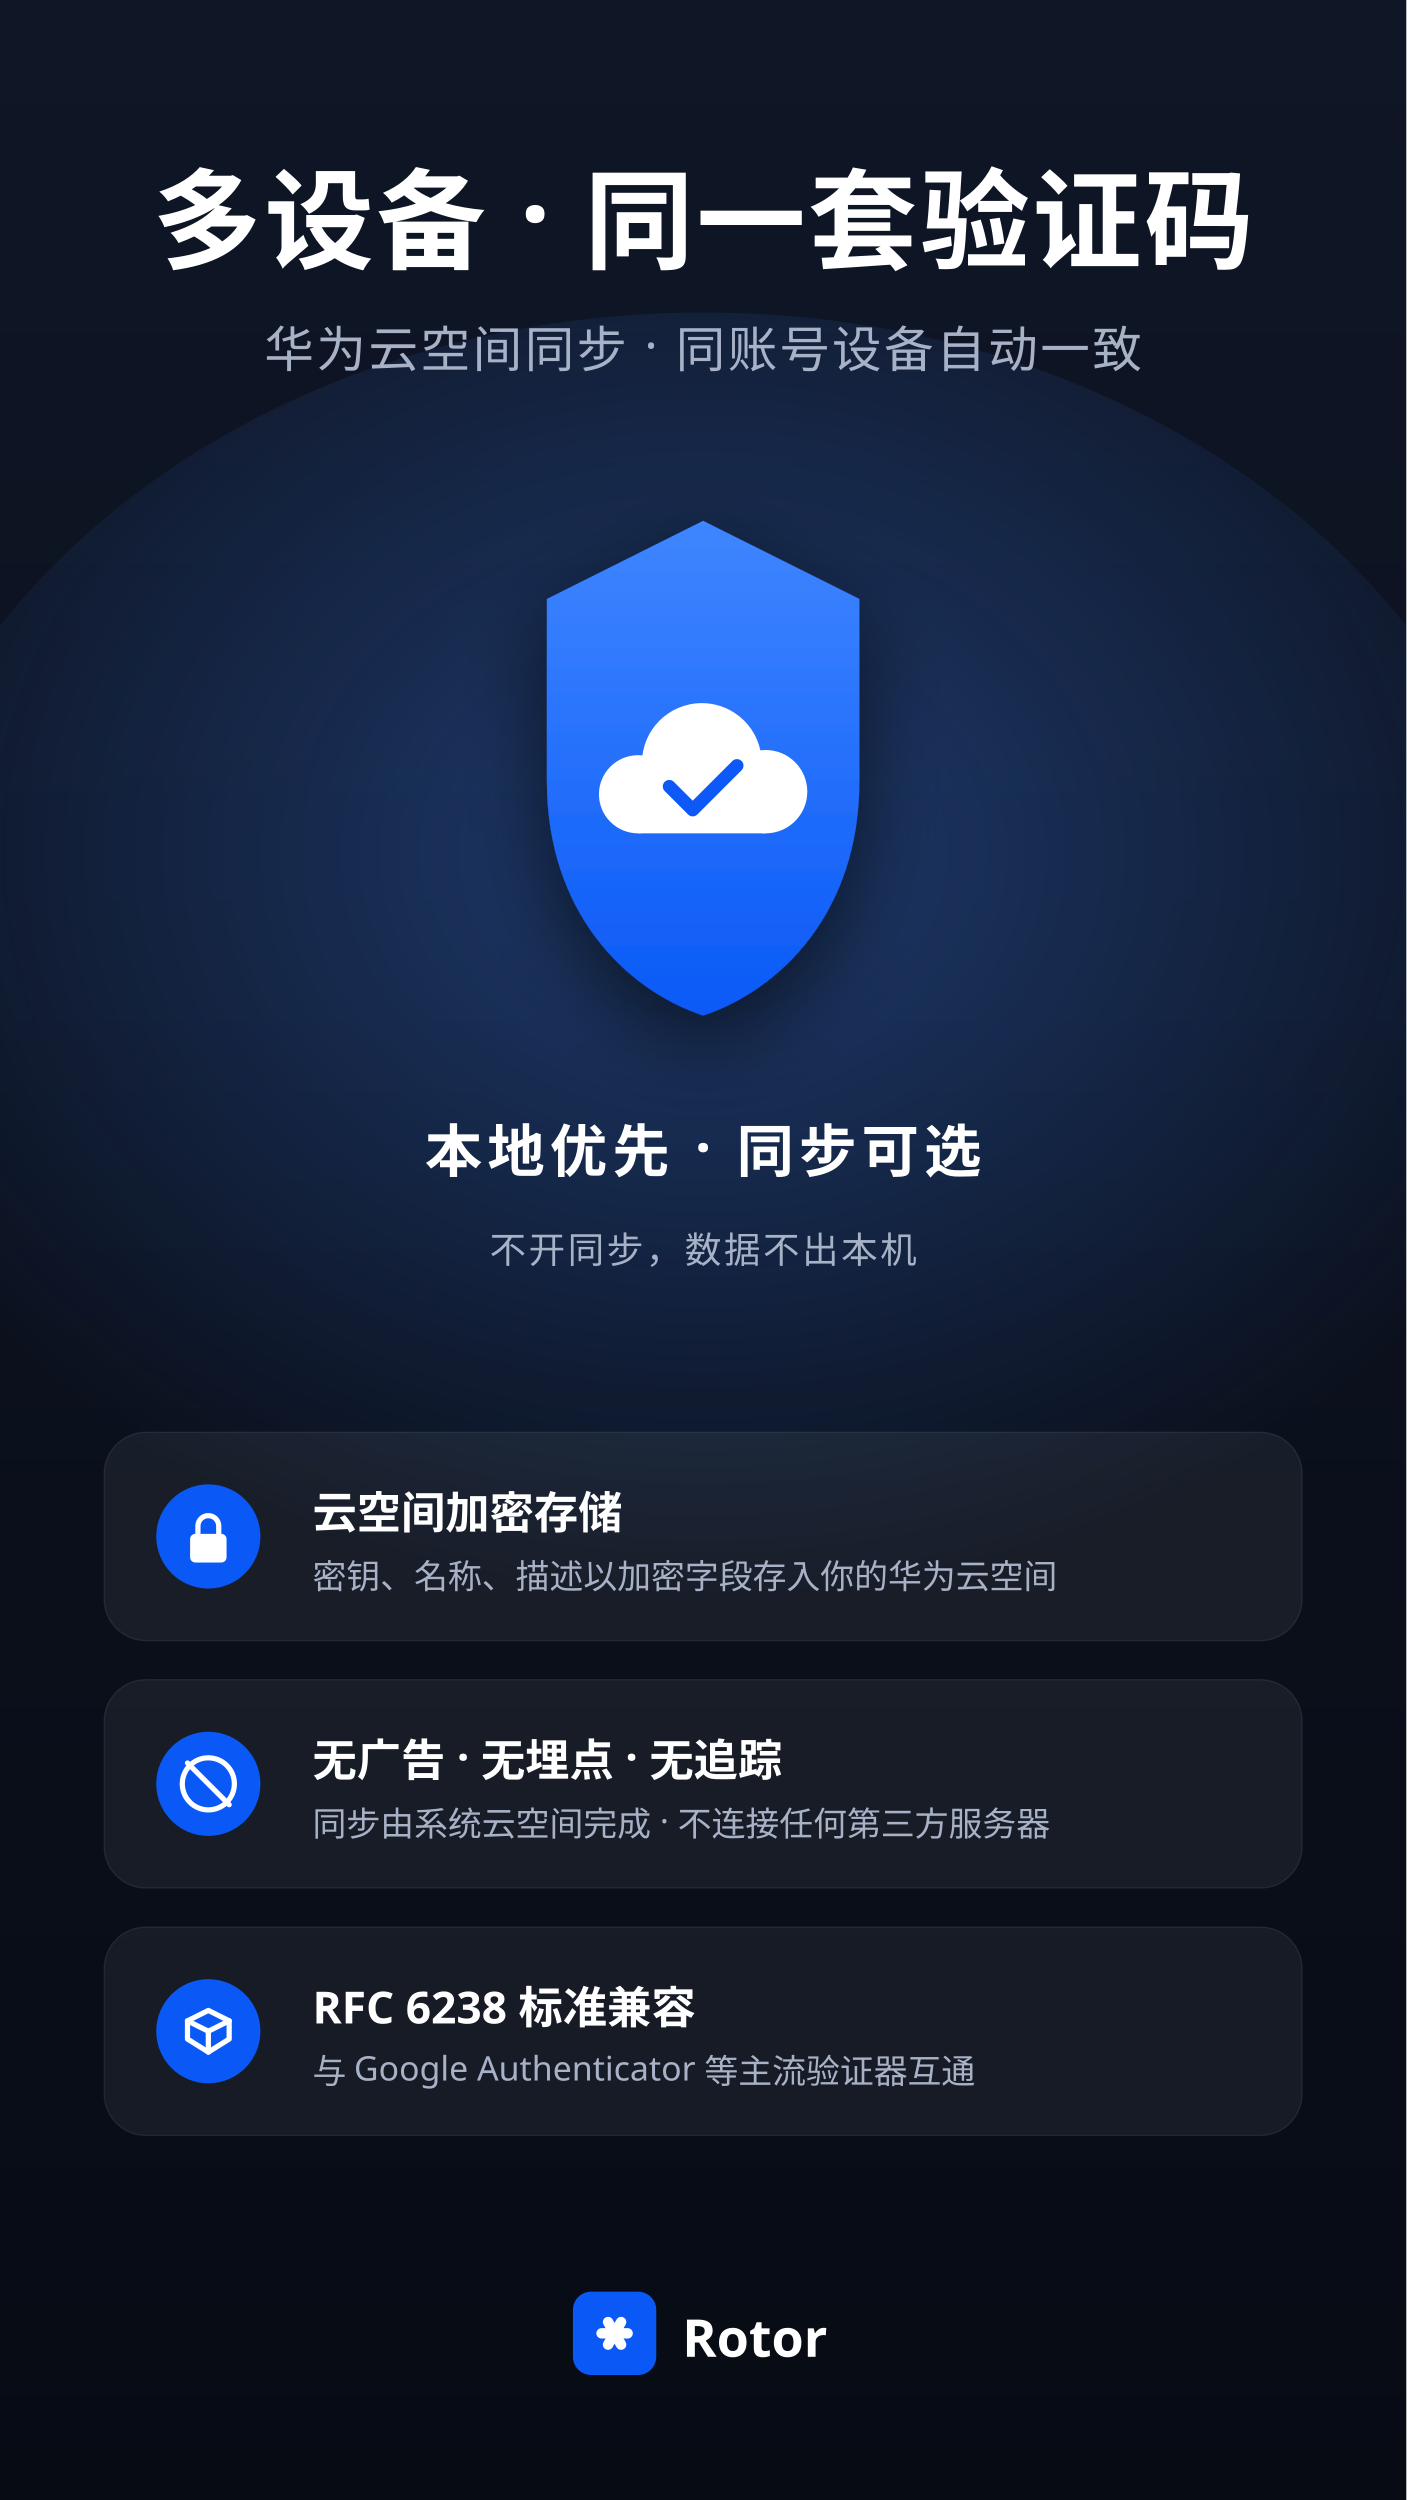
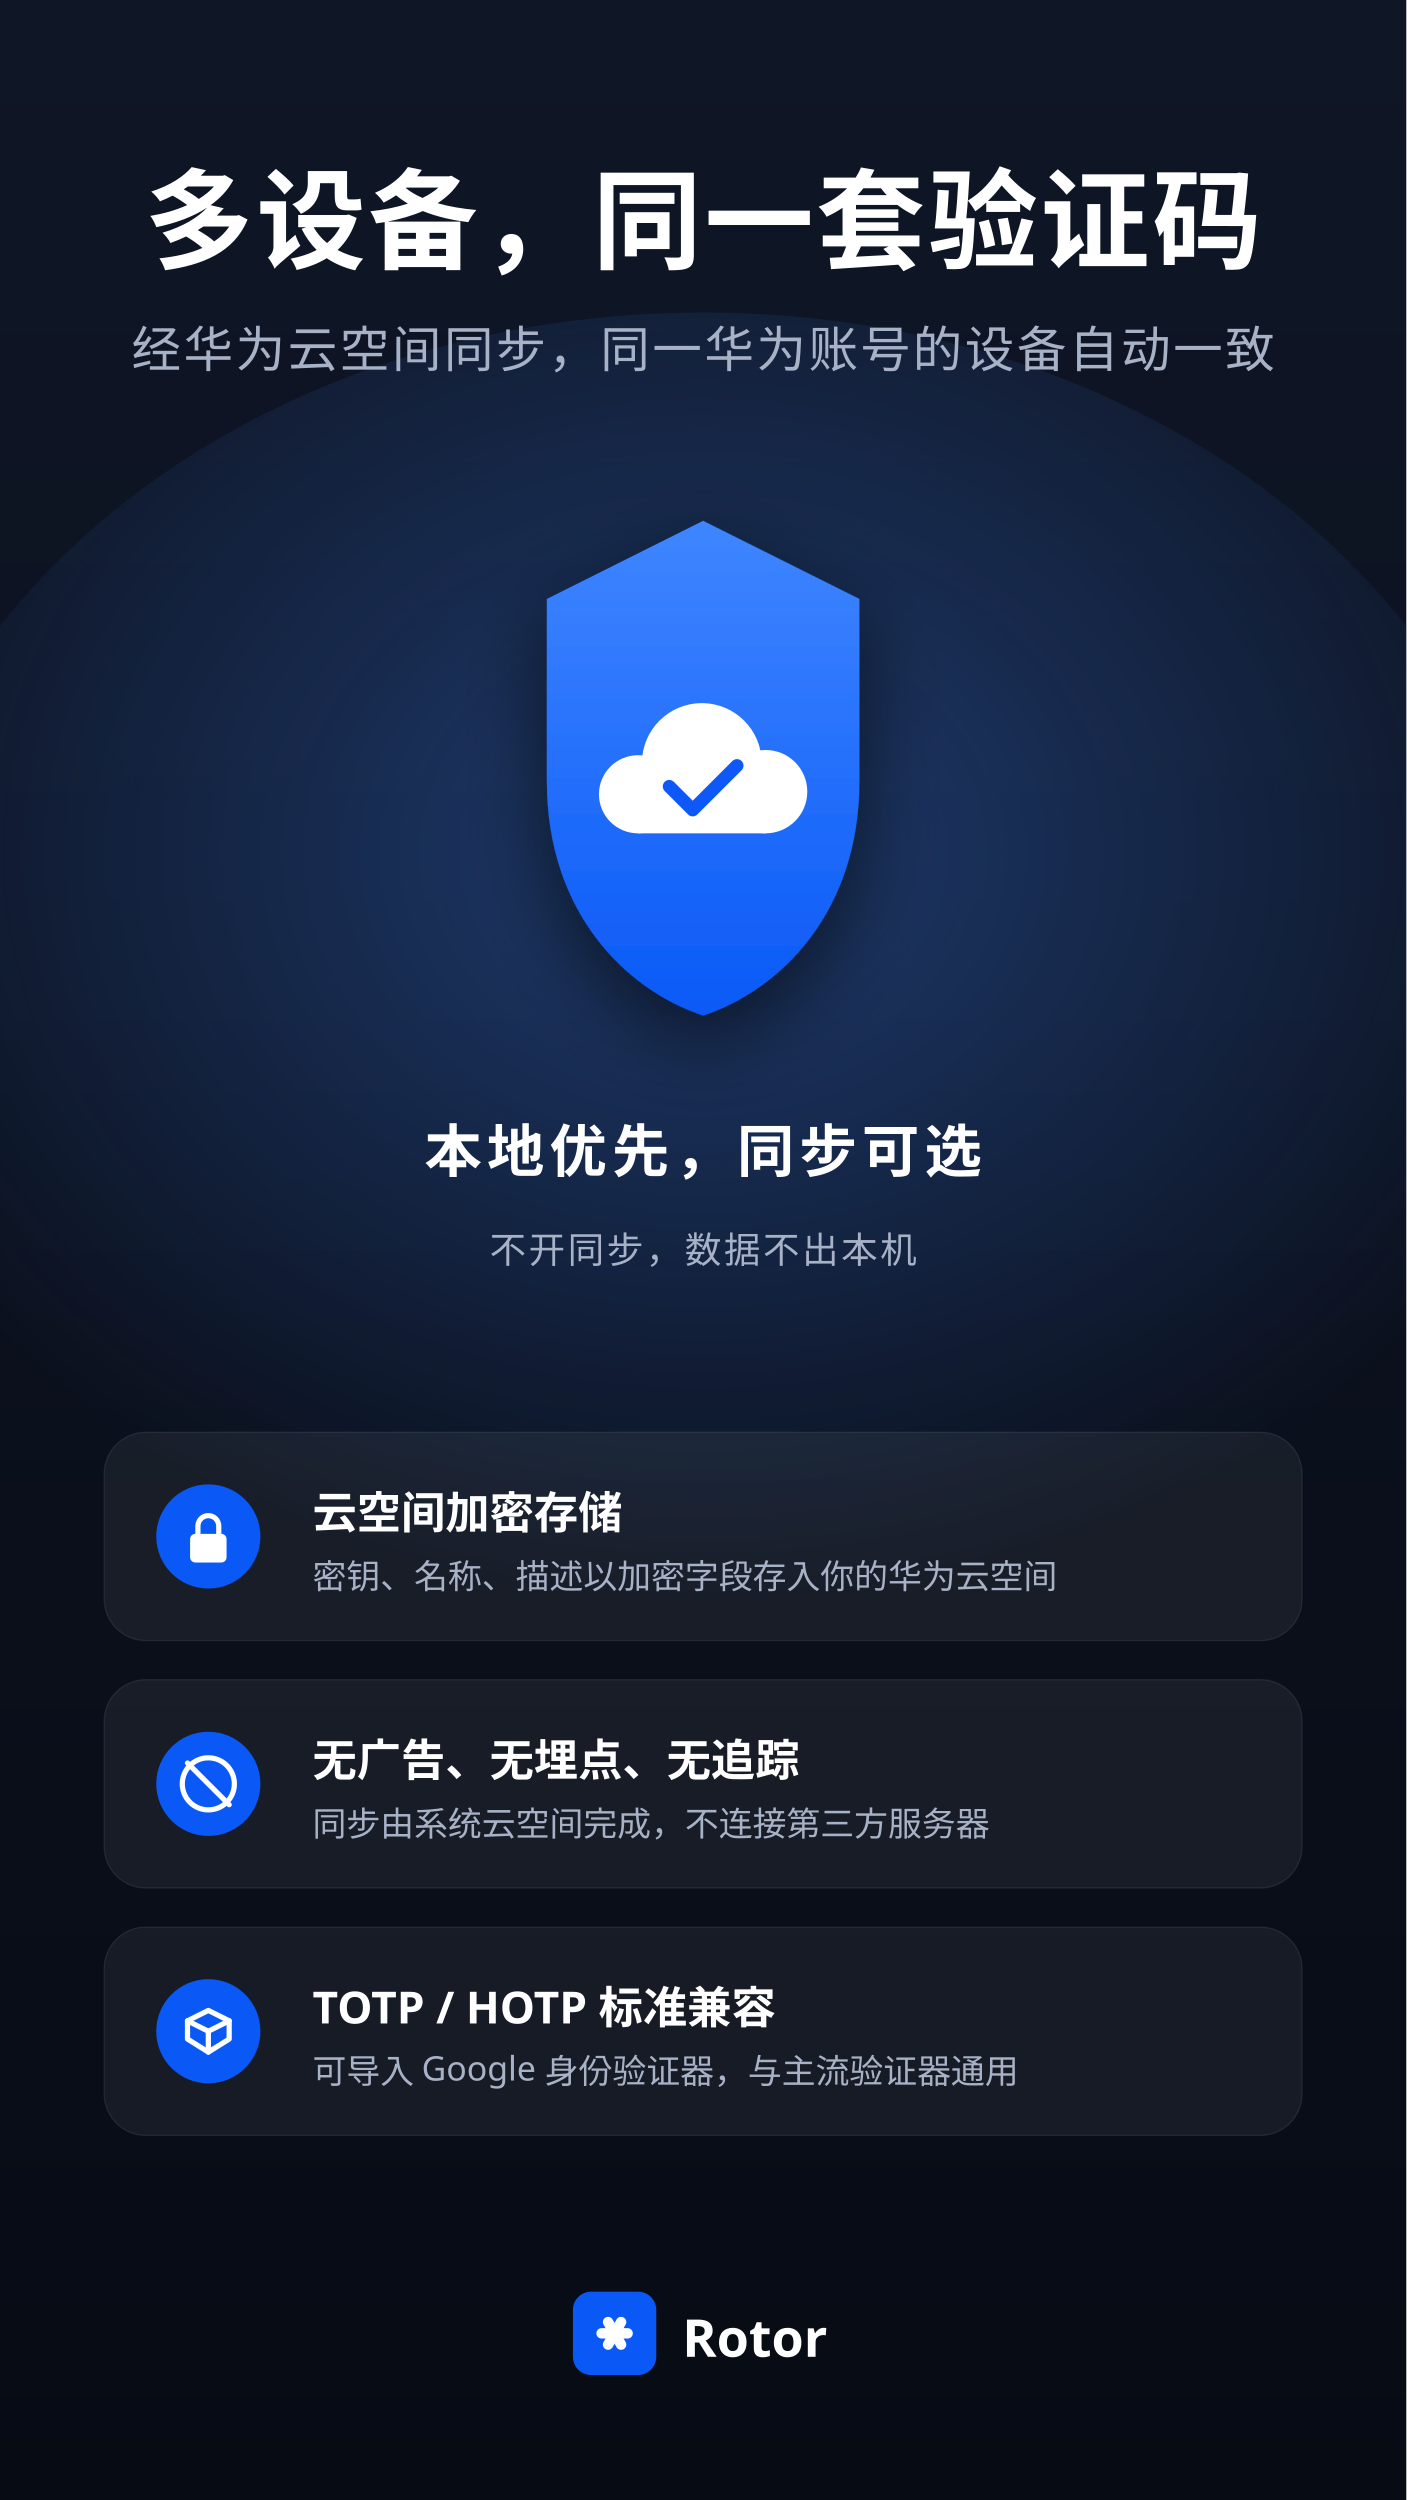
<svg xmlns="http://www.w3.org/2000/svg" width="1080" height="1920" viewBox="0 0 1080 1920">
  <defs>
    <linearGradient id="bg" x1="0" y1="0" x2="0" y2="1">
      <stop offset="0" stop-color="#0F1626" />
      <stop offset="1" stop-color="#070B14" />
    </linearGradient>
    <radialGradient id="glow" cx="0.5" cy="0.4" r="0.55">
      <stop offset="0" stop-color="#3F86FF" stop-opacity="0.35" />
      <stop offset="1" stop-color="#3F86FF" stop-opacity="0" />
    </radialGradient>
    <linearGradient id="shieldFill" x1="0" y1="0" x2="0" y2="1">
      <stop offset="0" stop-color="#3F86FF" />
      <stop offset="1" stop-color="#0A59F7" />
    </linearGradient>
    <filter id="shieldGlow" x="-30%" y="-20%" width="160%" height="160%">
      <feGaussianBlur in="SourceAlpha" stdDeviation="32" />
      <feOffset dx="0" dy="20" />
      <feComponentTransfer>
        <feFuncA type="linear" slope="0.6" />
      </feComponentTransfer>
      <feMerge>
        <feMergeNode />
        <feMergeNode in="SourceGraphic" />
      </feMerge>
    </filter>
  </defs>
  <rect width="1080" height="1920" fill="url(#bg)" />
  <ellipse cx="540" cy="760" rx="640" ry="520" fill="url(#glow)" />
-   <text x="540" y="200" text-anchor="middle" font-family="PingFang SC, Hiragino Sans GB, Heiti SC, sans-serif" font-size="84" font-weight="800" fill="#FFFFFF" letter-spacing="2">多设备 · 同一套验证码</text>
-   <text x="540" y="282" text-anchor="middle" font-family="PingFang SC, Hiragino Sans GB, Heiti SC, sans-serif" font-size="38" font-weight="400" fill="#A8B2C7" letter-spacing="2">华为云空间同步 · 同账号设备自动一致</text>
+   <text x="540" y="200" text-anchor="middle" font-family="PingFang SC, Hiragino Sans GB, Heiti SC, sans-serif" font-size="84" font-weight="800" fill="#FFFFFF" letter-spacing="2">多设备，同一套验证码</text>
+   <text x="540" y="282" text-anchor="middle" font-family="PingFang SC, Hiragino Sans GB, Heiti SC, sans-serif" font-size="38" font-weight="400" fill="#A8B2C7" letter-spacing="2">经华为云空间同步，同一华为账号的设备自动一致</text>
  <g filter="url(#shieldGlow)" transform="translate(380 400)">
    <path d="M 160 0 L 280 60 L 280 200 C 280 300 220 360 160 380 C 100 360 40 300 40 200 L 40 60 Z" fill="url(#shieldFill)" />
    <g fill="#FFFFFF">
      <circle cx="159" cy="186" r="46" />
      <circle cx="110" cy="210" r="30" />
      <circle cx="208" cy="208" r="32" />
      <rect x="110" y="200" width="98" height="40" />
    </g>
    <g stroke="#0A59F7" stroke-width="10" fill="none" stroke-linecap="round" stroke-linejoin="round">
      <path d="M 134 204 L 152 222 L 186 188" />
    </g>
  </g>
-   <text x="540" y="900" text-anchor="middle" font-family="PingFang SC, Hiragino Sans GB, Heiti SC, sans-serif" font-size="44" font-weight="700" fill="#FFFFFF" letter-spacing="4">本地优先 · 同步可选</text>
+   <text x="540" y="900" text-anchor="middle" font-family="PingFang SC, Hiragino Sans GB, Heiti SC, sans-serif" font-size="44" font-weight="700" fill="#FFFFFF" letter-spacing="4">本地优先，同步可选</text>
  <text x="540" y="970" text-anchor="middle" font-family="PingFang SC, Hiragino Sans GB, Heiti SC, sans-serif" font-size="28" fill="#A8B2C7" letter-spacing="2">不开同步，数据不出本机</text>
  <g transform="translate(80 1100)">
    <rect x="0" y="0" width="920" height="160" rx="32" fill="#FFFFFF" fill-opacity="0.06" stroke="#FFFFFF" stroke-opacity="0.08" />
    <g transform="translate(40 40)">
      <circle cx="40" cy="40" r="40" fill="#0A59F7" />
      <g transform="translate(20 18)" stroke="#FFFFFF" stroke-width="4" fill="none" stroke-linecap="round" stroke-linejoin="round">
        <path d="M 12 20 V 14 a 8 8 0 1 1 16 0 V 20" />
        <rect x="6" y="20" width="28" height="22" rx="4" fill="#FFFFFF" stroke="none" />
      </g>
    </g>
    <text x="160" y="74" font-family="PingFang SC, Hiragino Sans GB, Heiti SC, sans-serif" font-size="34" font-weight="600" fill="#FFFFFF">云空间加密存储</text>
    <text x="160" y="120" font-family="PingFang SC, Hiragino Sans GB, Heiti SC, sans-serif" font-size="26" fill="#A8B2C7">密钥、名称、描述以加密字段存入你的华为云空间</text>
  </g>
  <g transform="translate(80 1290)">
    <rect x="0" y="0" width="920" height="160" rx="32" fill="#FFFFFF" fill-opacity="0.06" stroke="#FFFFFF" stroke-opacity="0.08" />
    <g transform="translate(40 40)">
      <circle cx="40" cy="40" r="40" fill="#0A59F7" />
      <g transform="translate(18 18)" stroke="#FFFFFF" stroke-width="4" fill="none" stroke-linecap="round" stroke-linejoin="round">
        <circle cx="22" cy="22" r="20" />
        <line x1="6" y1="6" x2="38" y2="38" />
      </g>
    </g>
-     <text x="160" y="74" font-family="PingFang SC, Hiragino Sans GB, Heiti SC, sans-serif" font-size="34" font-weight="600" fill="#FFFFFF">无广告 · 无埋点 · 无追踪</text>
-     <text x="160" y="120" font-family="PingFang SC, Hiragino Sans GB, Heiti SC, sans-serif" font-size="26" fill="#A8B2C7">同步由系统云空间完成 · 不连接任何第三方服务器</text>
+     <text x="160" y="74" font-family="PingFang SC, Hiragino Sans GB, Heiti SC, sans-serif" font-size="34" font-weight="600" fill="#FFFFFF">无广告、无埋点、无追踪</text>
+     <text x="160" y="120" font-family="PingFang SC, Hiragino Sans GB, Heiti SC, sans-serif" font-size="26" fill="#A8B2C7">同步由系统云空间完成，不连接第三方服务器</text>
  </g>
  <g transform="translate(80 1480)">
    <rect x="0" y="0" width="920" height="160" rx="32" fill="#FFFFFF" fill-opacity="0.06" stroke="#FFFFFF" stroke-opacity="0.08" />
    <g transform="translate(40 40)">
      <circle cx="40" cy="40" r="40" fill="#0A59F7" />
      <g transform="translate(20 18)" stroke="#FFFFFF" stroke-width="4" fill="none" stroke-linecap="round" stroke-linejoin="round">
        <path d="M 4 28 L 20 38 L 36 28 L 36 14 L 20 6 L 4 14 Z" />
        <line x1="20" y1="22" x2="20" y2="38" />
        <line x1="4" y1="14" x2="20" y2="22" />
        <line x1="36" y1="14" x2="20" y2="22" />
      </g>
    </g>
-     <text x="160" y="74" font-family="PingFang SC, Hiragino Sans GB, Heiti SC, sans-serif" font-size="34" font-weight="600" fill="#FFFFFF">RFC 6238 标准兼容</text>
-     <text x="160" y="120" font-family="PingFang SC, Hiragino Sans GB, Heiti SC, sans-serif" font-size="26" fill="#A8B2C7">与 Google Authenticator 等主流验证器互通</text>
+     <text x="160" y="74" font-family="PingFang SC, Hiragino Sans GB, Heiti SC, sans-serif" font-size="34" font-weight="600" fill="#FFFFFF">TOTP / HOTP 标准兼容</text>
+     <text x="160" y="120" font-family="PingFang SC, Hiragino Sans GB, Heiti SC, sans-serif" font-size="26" fill="#A8B2C7">可导入 Google 身份验证器，与主流验证器通用</text>
  </g>
  <g transform="translate(440 1810)">
    <rect x="0" y="-50" width="64" height="64" rx="14" fill="#0A59F7" />
    <g transform="translate(32 -18)">
      <rect x="-14" y="-4" width="28" height="8" rx="4" fill="#FFFFFF" />
      <rect x="-14" y="-4" width="28" height="8" rx="4" fill="#FFFFFF" transform="rotate(60)" />
      <rect x="-14" y="-4" width="28" height="8" rx="4" fill="#FFFFFF" transform="rotate(120)" />
    </g>
    <text x="84" y="0" font-family="PingFang SC, Hiragino Sans GB, Heiti SC, sans-serif" font-size="40" font-weight="700" fill="#FFFFFF">Rotor</text>
  </g>
</svg>
